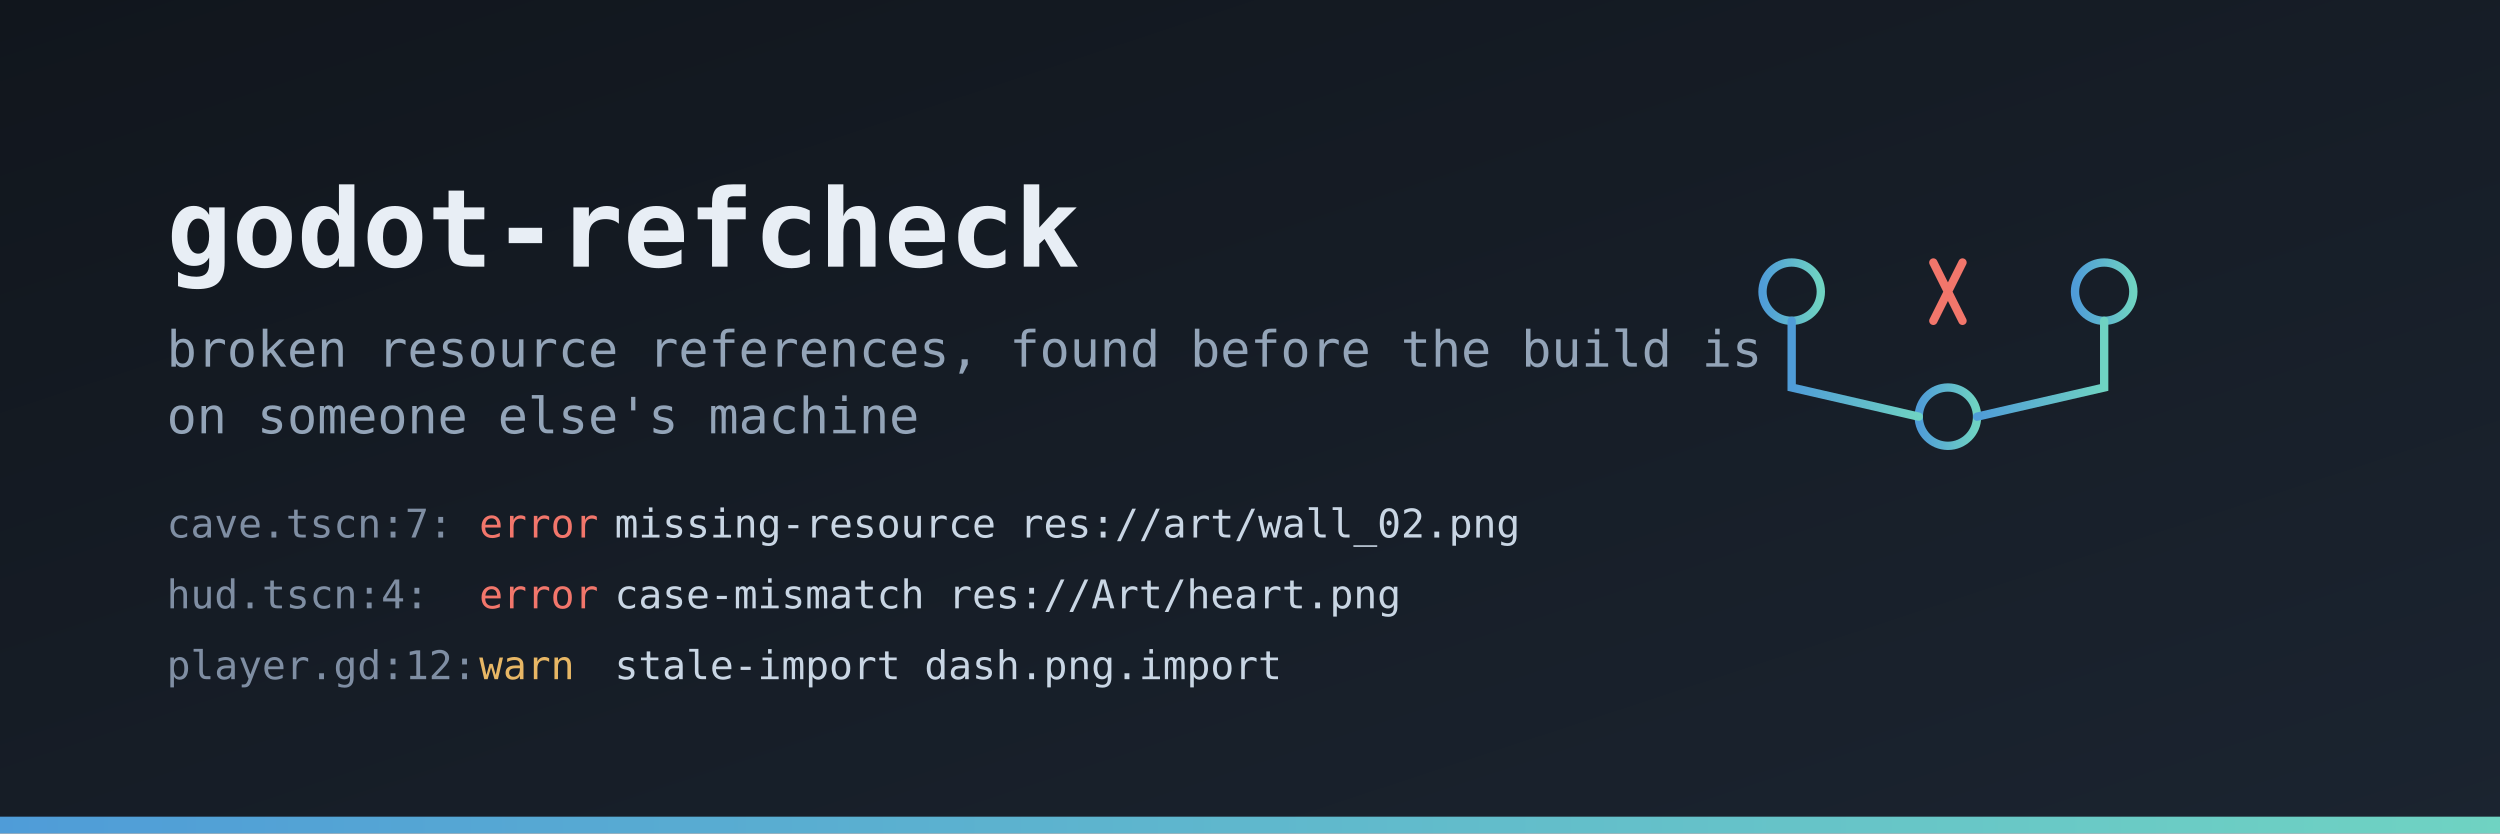
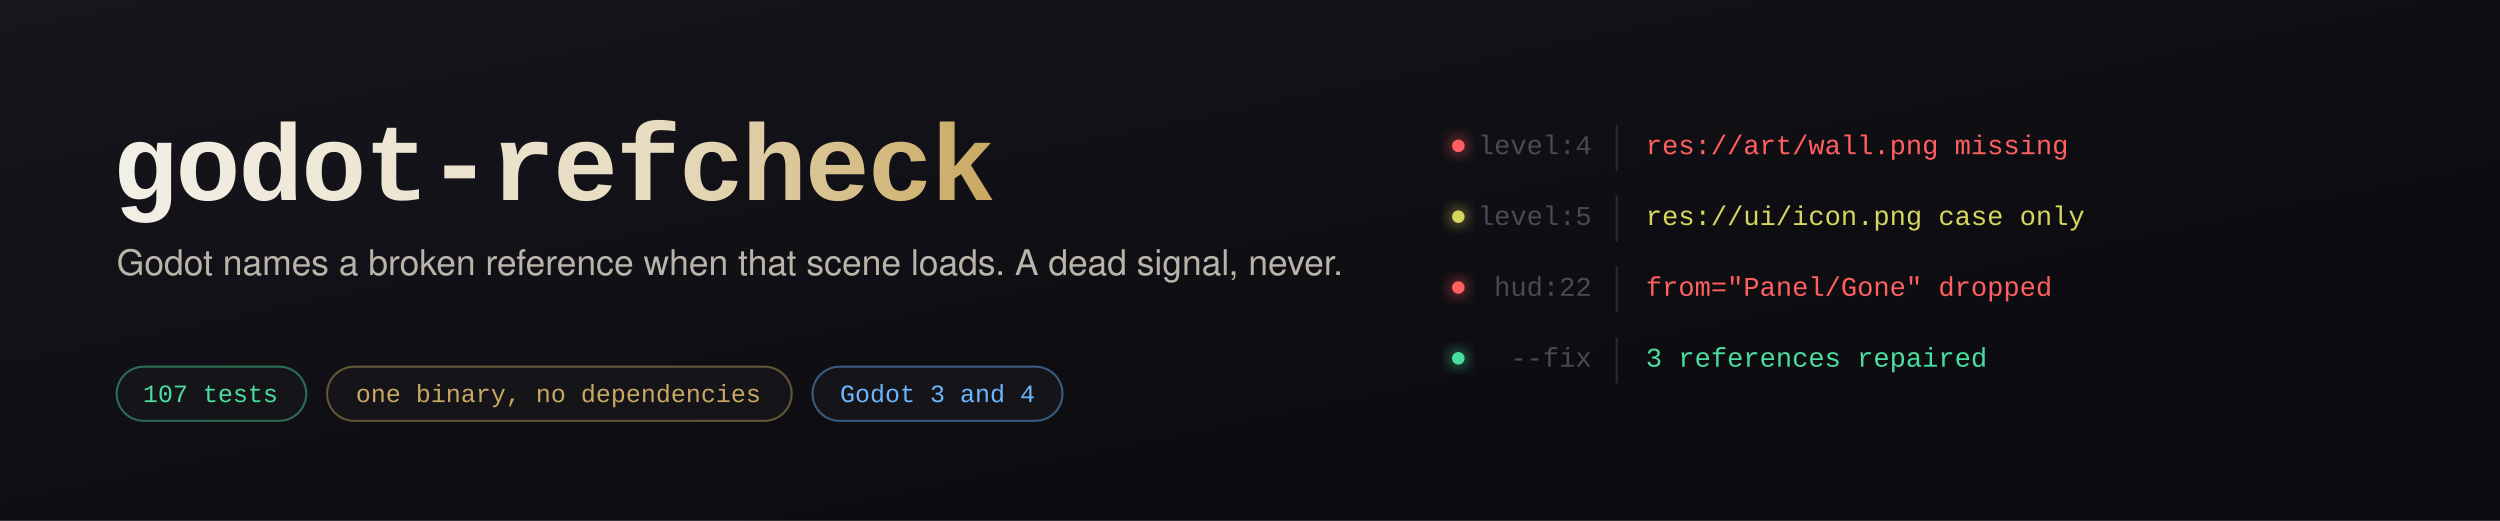
- <svg xmlns="http://www.w3.org/2000/svg" width="1200" height="400" viewBox="0 0 1200 400" role="img" aria-label="godot-refcheck - find broken resource references in a Godot project">
+ <svg xmlns="http://www.w3.org/2000/svg" viewBox="0 0 1200 250" width="1200" height="250" role="img" aria-label="godot-refcheck - finds broken resource references and dead signal connections in Godot projects, and repairs what can be proved">
  <defs>
-     <linearGradient id="bg" x1="0" y1="0" x2="1" y2="1">
-       <stop offset="0%" stop-color="#11161d" />
-       <stop offset="100%" stop-color="#1b2430" />
+     <linearGradient id="bg" x1="0%" y1="0%" x2="100%" y2="100%">
+       <stop offset="0%" stop-color="#17161d" />
+       <stop offset="58%" stop-color="#0e0d12" />
+       <stop offset="100%" stop-color="#0b0b0f" />
    </linearGradient>
-     <linearGradient id="ok" x1="0" y1="0" x2="1" y2="0">
-       <stop offset="0%" stop-color="#4f9cd8" />
-       <stop offset="100%" stop-color="#6fd3c2" />
+     <linearGradient id="name" x1="0%" y1="0%" x2="100%" y2="0%">
+       <stop offset="0%" stop-color="#f2efe6" />
+       <stop offset="62%" stop-color="#e7dcc0" />
+       <stop offset="100%" stop-color="#c9a961" />
    </linearGradient>
+     <linearGradient id="hair" x1="0%" y1="0%" x2="100%" y2="0%">
+       <stop offset="0%" stop-color="#c9a961" stop-opacity="0.5" />
+       <stop offset="100%" stop-color="#c9a961" stop-opacity="0" />
+     </linearGradient>
+     <filter id="glow" x="-80%" y="-80%" width="260%" height="260%">
+       <feGaussianBlur stdDeviation="3.5" result="b" />
+       <feMerge>
+         <feMergeNode in="b" />
+         <feMergeNode in="SourceGraphic" />
+       </feMerge>
+     </filter>
  </defs>
-   <rect width="1200" height="400" fill="url(#bg)" />
-   <g font-family="ui-monospace, SFMono-Regular, Menlo, Consolas, monospace">
-     <text x="80" y="128" font-size="52" fill="#e8eef5" font-weight="700">godot-refcheck</text>
-     <text x="80" y="176" font-size="24" fill="#93a4b8">broken resource references, found before the build is</text>
-     <text x="80" y="208" font-size="24" fill="#93a4b8">on someone else's machine</text>
-     <g transform="translate(80,258)" font-size="19">
-       <text x="0" y="0" fill="#7f8ea3">cave.tscn:7:</text>
-       <text x="150" y="0" fill="#f2766b">error</text>
-       <text x="215" y="0" fill="#c9d6e4">missing-resource  res://art/wall_02.png</text>
-       <text x="0" y="34" fill="#7f8ea3">hud.tscn:4:</text>
-       <text x="150" y="34" fill="#f2766b">error</text>
-       <text x="215" y="34" fill="#c9d6e4">case-mismatch     res://Art/heart.png</text>
-       <text x="0" y="68" fill="#7f8ea3">player.gd:12:</text>
-       <text x="150" y="68" fill="#e8b765">warn</text>
-       <text x="215" y="68" fill="#c9d6e4">stale-import      dash.png.import</text>
-     </g>
-   </g>
-   <g transform="translate(860,140)">
-     <circle cx="0" cy="0" r="14" fill="none" stroke="url(#ok)" stroke-width="4" />
-     <circle cx="150" cy="0" r="14" fill="none" stroke="url(#ok)" stroke-width="4" />
-     <path d="M14 0 L64 0" stroke="url(#ok)" stroke-width="4" stroke-linecap="round" />
-     <path d="M86 0 L136 0" stroke="url(#ok)" stroke-width="4" stroke-linecap="round" />
-     <path d="M68 -14 L82 14 M82 -14 L68 14" stroke="#f2766b" stroke-width="4" stroke-linecap="round" />
-     <circle cx="75" cy="60" r="14" fill="none" stroke="url(#ok)" stroke-width="4" />
-     <path d="M0 14 L0 46 L61 60" stroke="url(#ok)" stroke-width="4" fill="none" stroke-linecap="round" />
-     <path d="M150 14 L150 46 L89 60" stroke="url(#ok)" stroke-width="4" fill="none" stroke-linecap="round" />
-   </g>
-   <rect x="0" y="392" width="1200" height="8" fill="url(#ok)" />
+   <rect width="1200" height="250" fill="url(#bg)" />
+   <text x="54" y="96" font-family="'Cascadia Code','JetBrains Mono','SFMono-Regular',Consolas,'Liberation Mono',Menlo,monospace" font-weight="700" font-size="52" fill="url(#name)" letter-spacing="-1">godot-refcheck</text>
+   <text x="56" y="132" font-family="'Segoe UI',Verdana,Helvetica,sans-serif" font-size="17" fill="#c7c2b6" opacity="0.92">Godot names a broken reference when that scene loads. A dead signal, never.</text>
+   <line x1="56" y1="152" x2="330" y2="152" stroke="url(#hair)" stroke-width="1.5" />
+   <rect x="56" y="176" width="91" height="26" rx="13" fill="#141419" stroke="#4ade9e" stroke-opacity="0.45" />
+   <text x="101" y="193" text-anchor="middle" font-family="'Cascadia Code','JetBrains Mono','SFMono-Regular',Consolas,'Liberation Mono',Menlo,monospace" font-size="12" fill="#4ade9e">107 tests</text>
+   <rect x="157" y="176" width="223" height="26" rx="13" fill="#141419" stroke="#c9a961" stroke-opacity="0.45" />
+   <text x="268" y="193" text-anchor="middle" font-family="'Cascadia Code','JetBrains Mono','SFMono-Regular',Consolas,'Liberation Mono',Menlo,monospace" font-size="12" fill="#c9a961">one binary, no dependencies</text>
+   <rect x="390" y="176" width="120" height="26" rx="13" fill="#141419" stroke="#6cb6ff" stroke-opacity="0.45" />
+   <text x="450" y="193" text-anchor="middle" font-family="'Cascadia Code','JetBrains Mono','SFMono-Regular',Consolas,'Liberation Mono',Menlo,monospace" font-size="12" fill="#6cb6ff">Godot 3 and 4</text>
+   <text x="764" y="74" font-family="'Cascadia Code','JetBrains Mono','SFMono-Regular',Consolas,'Liberation Mono',Menlo,monospace" font-size="13" fill="#4a4a55" text-anchor="end">level:4</text>
+   <line x1="776" y1="60" x2="776" y2="82" stroke="#2a2a33" />
+   <text x="790" y="74" font-family="'Cascadia Code','JetBrains Mono','SFMono-Regular',Consolas,'Liberation Mono',Menlo,monospace" font-size="13" fill="#ff5f5f">res://art/wall.png  missing</text>
+   <circle cx="700" cy="70" r="3" fill="#ff5f5f" filter="url(#glow)" />
+   <text x="764" y="108" font-family="'Cascadia Code','JetBrains Mono','SFMono-Regular',Consolas,'Liberation Mono',Menlo,monospace" font-size="13" fill="#4a4a55" text-anchor="end">level:5</text>
+   <line x1="776" y1="94" x2="776" y2="116" stroke="#2a2a33" />
+   <text x="790" y="108" font-family="'Cascadia Code','JetBrains Mono','SFMono-Regular',Consolas,'Liberation Mono',Menlo,monospace" font-size="13" fill="#d7d75f">res://ui/icon.png  case only</text>
+   <circle cx="700" cy="104" r="3" fill="#d7d75f" filter="url(#glow)" />
+   <text x="764" y="142" font-family="'Cascadia Code','JetBrains Mono','SFMono-Regular',Consolas,'Liberation Mono',Menlo,monospace" font-size="13" fill="#4a4a55" text-anchor="end">hud:22</text>
+   <line x1="776" y1="128" x2="776" y2="150" stroke="#2a2a33" />
+   <text x="790" y="142" font-family="'Cascadia Code','JetBrains Mono','SFMono-Regular',Consolas,'Liberation Mono',Menlo,monospace" font-size="13" fill="#ff5f5f">from="Panel/Gone"  dropped</text>
+   <circle cx="700" cy="138" r="3" fill="#ff5f5f" filter="url(#glow)" />
+   <text x="764" y="176" font-family="'Cascadia Code','JetBrains Mono','SFMono-Regular',Consolas,'Liberation Mono',Menlo,monospace" font-size="13" fill="#4a4a55" text-anchor="end">--fix</text>
+   <line x1="776" y1="162" x2="776" y2="184" stroke="#2a2a33" />
+   <text x="790" y="176" font-family="'Cascadia Code','JetBrains Mono','SFMono-Regular',Consolas,'Liberation Mono',Menlo,monospace" font-size="13" fill="#4ade9e">3 references repaired</text>
+   <circle cx="700" cy="172" r="3" fill="#4ade9e" filter="url(#glow)" />
</svg>
